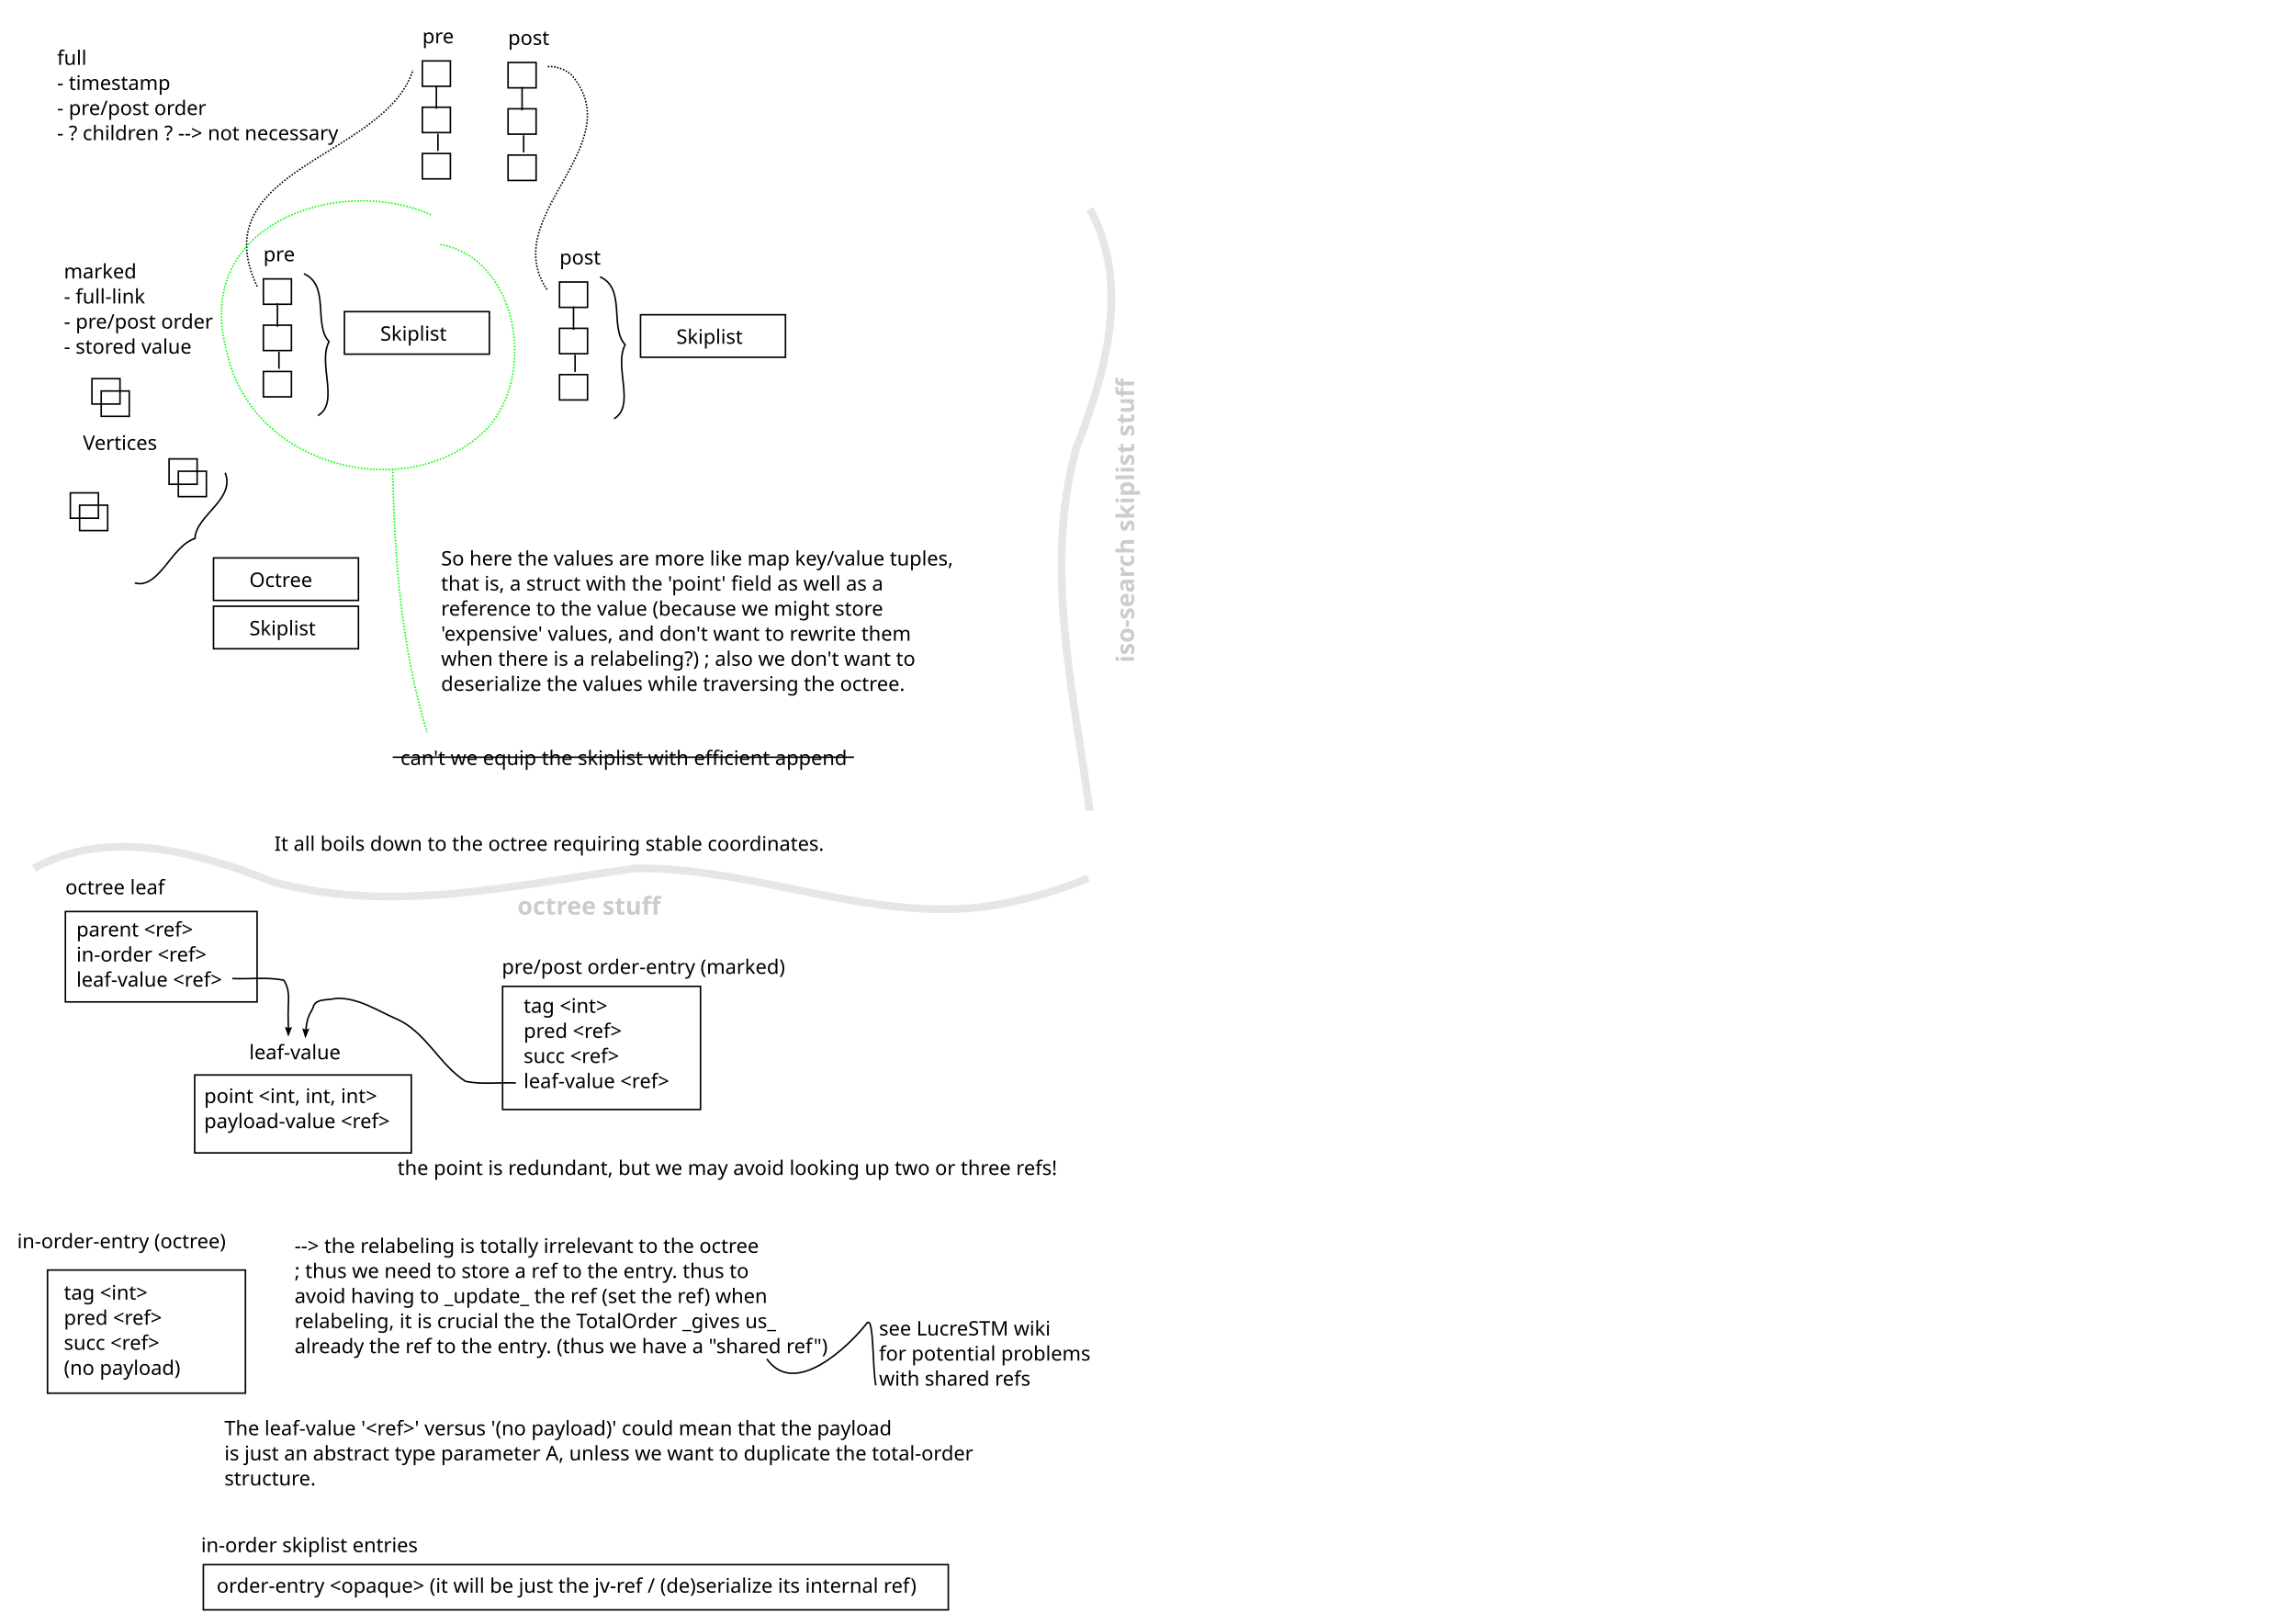
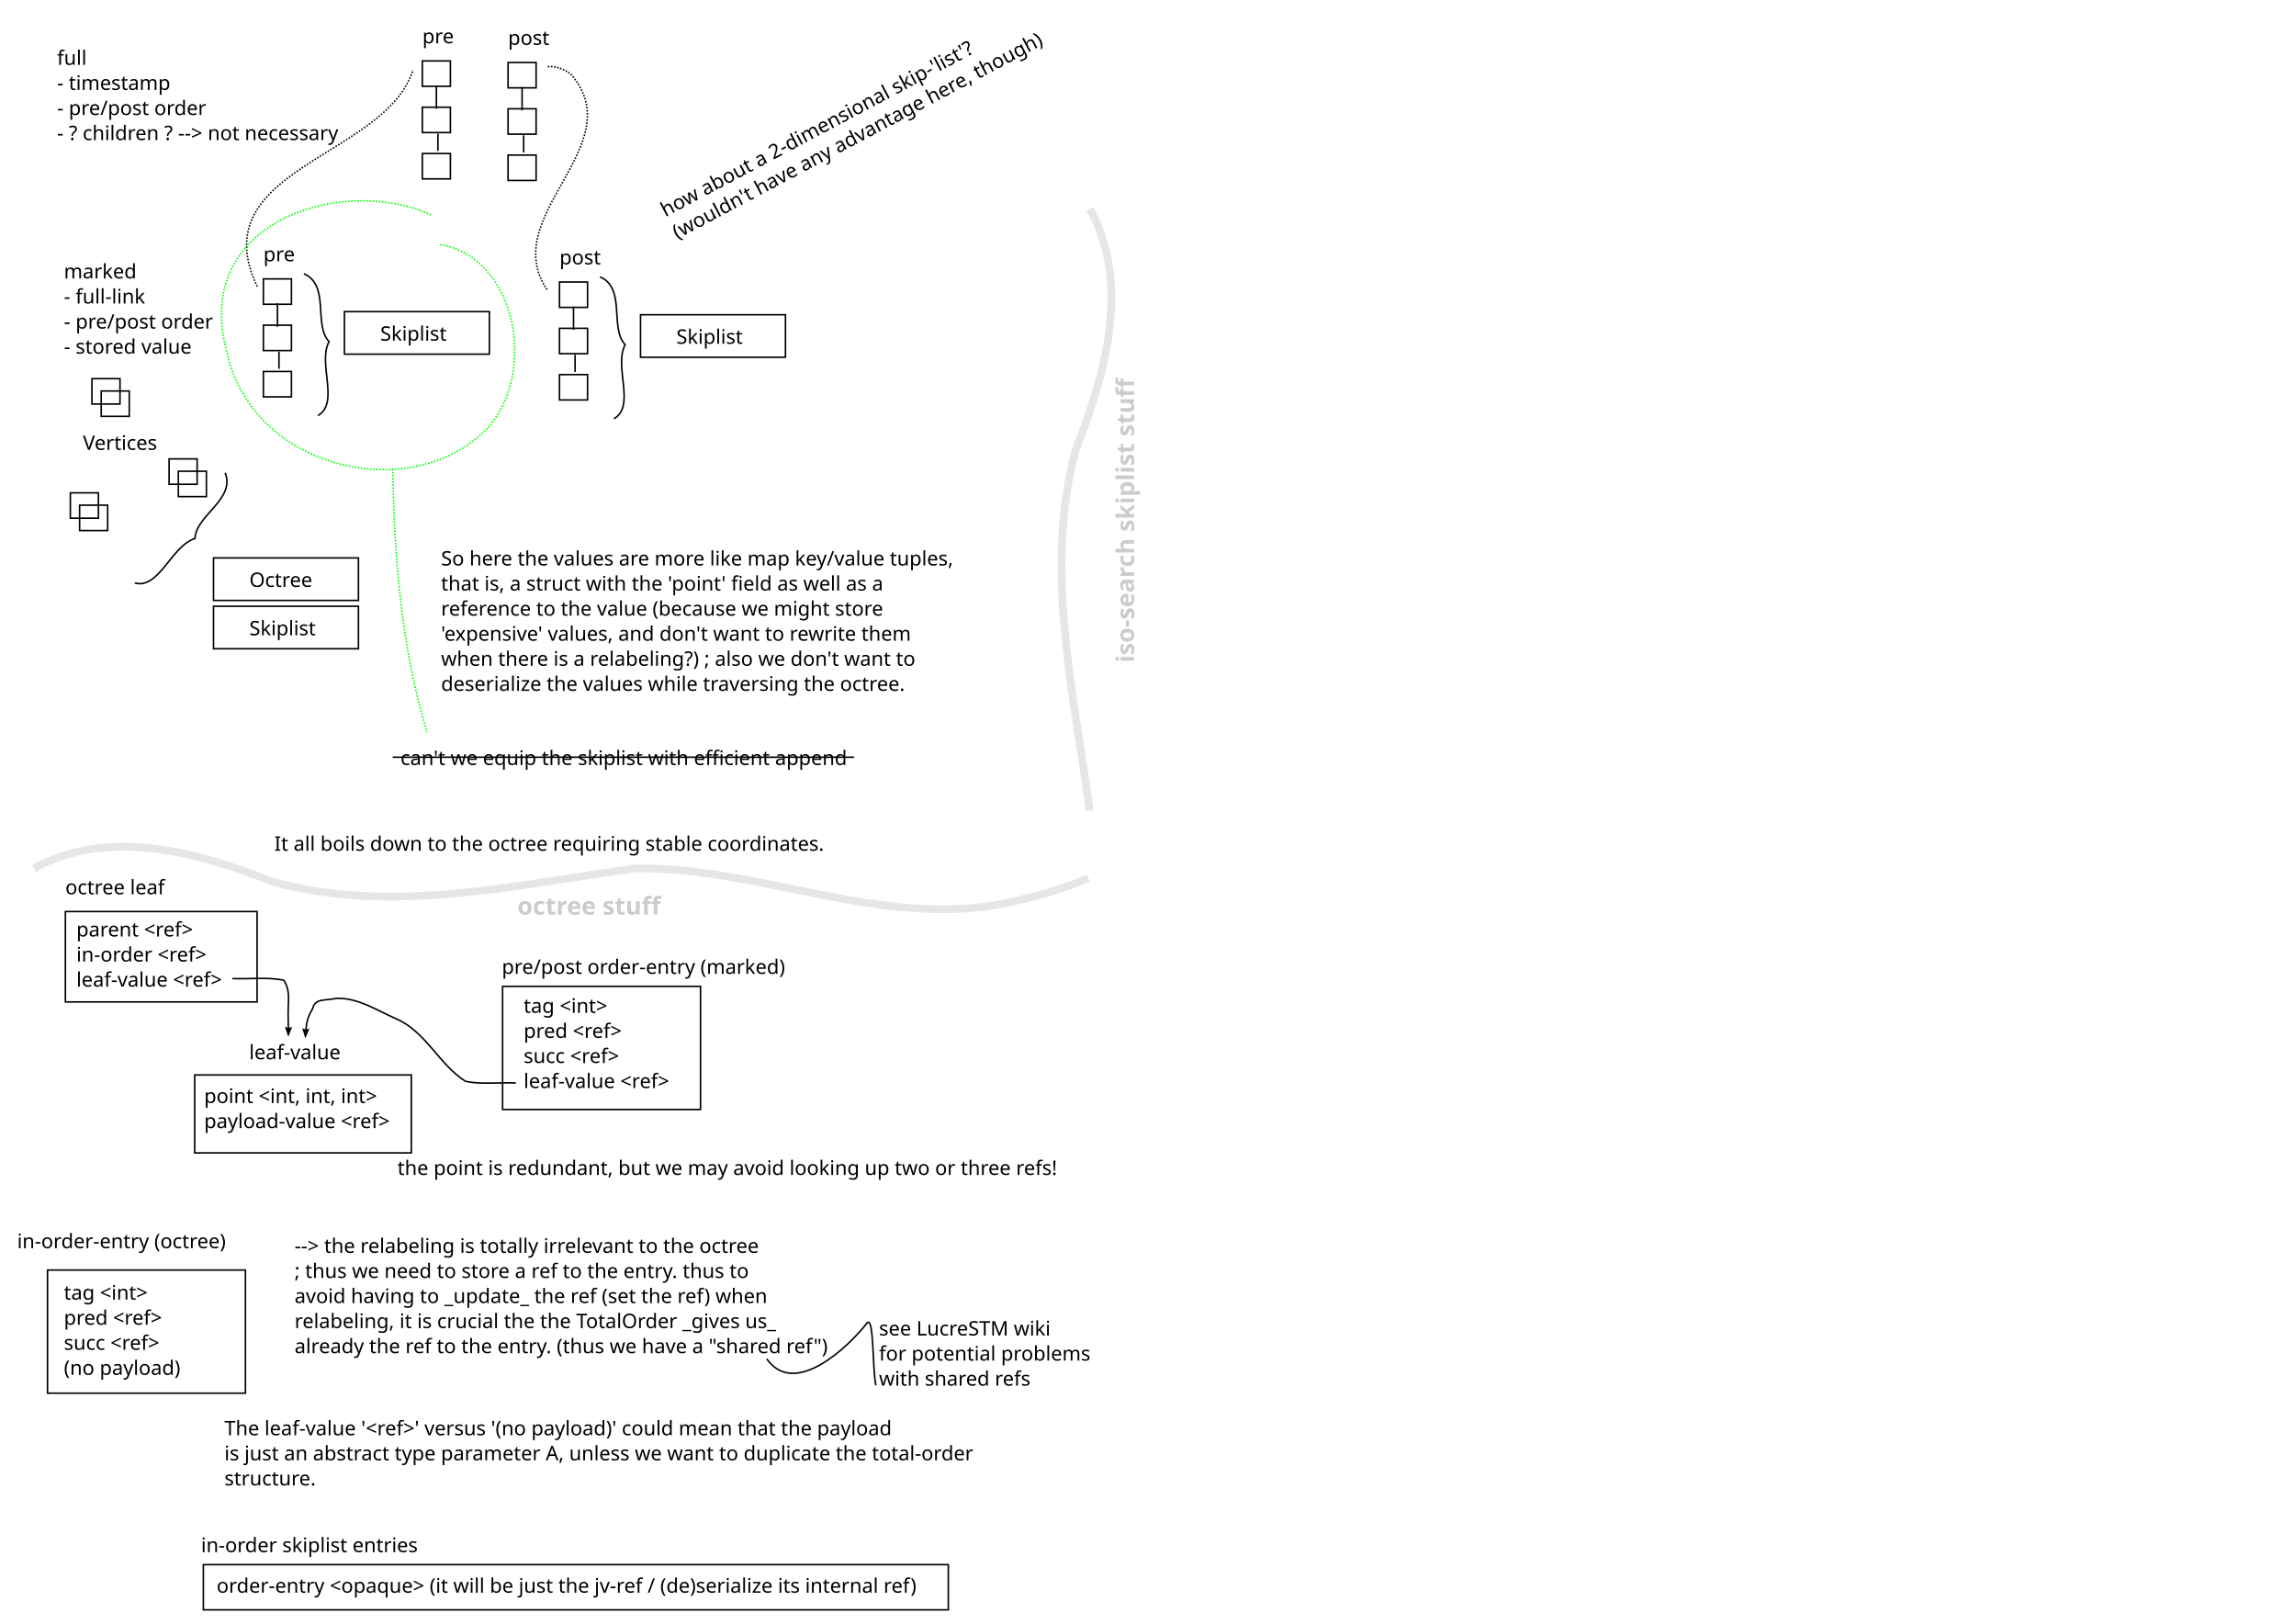
<svg xmlns="http://www.w3.org/2000/svg" width="1488.189" height="1052.362" id="svg2" version="1.1">
  <defs id="defs4">
    <marker orient="auto" refY="0" refX="0" id="Arrow2Mend" style="overflow:visible">
      <path id="path4179" style="font-size:12px;fill-rule:evenodd;stroke-width:0.625;stroke-linejoin:round" d="M 8.719,4.034 -2.207,0.016 8.719,-4.002 c -1.745,2.372 -1.735,5.617 -6e-7,8.035 z" transform="scale(-0.6,-0.6)" />
    </marker>
  </defs>
  <g id="layer1" transform="translate(0,0.00130762)">
    <text xml:space="preserve" style="font-size:13px;font-style:normal;font-variant:normal;font-weight:normal;font-stretch:normal;line-height:125%;letter-spacing:0px;word-spacing:0px;fill:#000000;fill-opacity:1;stroke:none;font-family:Gulim;-inkscape-font-specification:Gulim" x="36.982" y="42.04" id="text2985">
      <tspan id="tspan2987" x="36.982" y="42.04">full</tspan>
      <tspan x="36.982" y="58.29" id="tspan2993">- timestamp</tspan>
      <tspan x="36.982" y="74.54" id="tspan2989">- pre/post order</tspan>
      <tspan x="36.982" y="90.79" id="tspan2991">- ? children ? --&gt; not necessary</tspan>
    </text>
    <text xml:space="preserve" style="font-size:13px;font-style:normal;font-variant:normal;font-weight:normal;font-stretch:normal;line-height:125%;letter-spacing:0px;word-spacing:0px;fill:#000000;fill-opacity:1;stroke:none;font-family:Gulim;-inkscape-font-specification:Gulim" x="41.416" y="180.438" id="text2995">
      <tspan id="tspan2997" x="41.416" y="180.438">marked</tspan>
      <tspan x="41.416" y="196.688" id="tspan2999">- full-link</tspan>
      <tspan x="41.416" y="212.938" id="tspan3001">- pre/post order</tspan>
      <tspan x="41.416" y="229.188" id="tspan3003">- stored value</tspan>
    </text>
    <rect style="fill:none;stroke:#000000;stroke-width:1;stroke-miterlimit:4;stroke-opacity:1;stroke-dasharray:none;stroke-dashoffset:0" id="rect3007" width="18.183" height="16.438" x="170.716" y="210.743" />
    <rect y="180.743" x="170.716" height="16.438" width="18.183" id="rect3011" style="fill:none;stroke:#000000;stroke-width:1;stroke-miterlimit:4;stroke-opacity:1;stroke-dasharray:none;stroke-dashoffset:0" />
    <rect y="240.743" x="170.716" height="16.438" width="18.183" id="rect3013" style="fill:none;stroke:#000000;stroke-width:1;stroke-miterlimit:4;stroke-opacity:1;stroke-dasharray:none;stroke-dashoffset:0" />
    <rect style="fill:none;stroke:#000000;stroke-width:1;stroke-miterlimit:4;stroke-opacity:1;stroke-dasharray:none;stroke-dashoffset:0" id="rect3015" width="93.944" height="27.55" x="223.244" y="201.956" />
    <text xml:space="preserve" style="font-size:13px;font-style:normal;font-variant:normal;font-weight:normal;font-stretch:normal;line-height:125%;letter-spacing:0px;word-spacing:0px;fill:#000000;fill-opacity:1;stroke:none;font-family:Gulim;-inkscape-font-specification:Gulim" x="246.457" y="220.783" id="text3017">
      <tspan id="tspan3019" x="246.457" y="220.783">Skiplist</tspan>
    </text>
    <path style="color:#000000;fill:none;stroke:#000000;stroke-width:1;stroke-linecap:butt;stroke-linejoin:miter;stroke-miterlimit:4;stroke-opacity:1;stroke-dasharray:none;stroke-dashoffset:0;marker:none;visibility:visible;display:inline;overflow:visible;enable-background:accumulate" d="m 179.807,196.601 0,15.152" id="path3021" />
    <path style="color:#000000;fill:none;stroke:#000000;stroke-width:1;stroke-linecap:butt;stroke-linejoin:miter;stroke-miterlimit:4;stroke-opacity:1;stroke-dasharray:none;stroke-dashoffset:0;marker:none;visibility:visible;display:inline;overflow:visible;enable-background:accumulate" d="m 180.817,227.915 0,11.112" id="path3023" />
    <text xml:space="preserve" style="font-size:13px;font-style:normal;font-variant:normal;font-weight:normal;font-stretch:normal;line-height:125%;letter-spacing:0px;word-spacing:0px;fill:#000000;fill-opacity:1;stroke:none;font-family:Gulim;-inkscape-font-specification:Gulim" x="170.716" y="169.326" id="text3025">
      <tspan id="tspan3027" x="170.716" y="169.326">pre</tspan>
    </text>
    <path style="fill:none;stroke:#000000;stroke-width:1;stroke-miterlimit:4;stroke-opacity:1;stroke-dasharray:none;stroke-dashoffset:0" d="m 196.98,177.408 c 17.066,7.39 6.012,33.01 16.292,43.961 -7.515,14.128 7.009,39.751 -7.201,47.963" id="path3029" />
    <rect y="212.763" x="362.645" height="16.438" width="18.183" id="rect3048" style="fill:none;stroke:#000000;stroke-width:1;stroke-miterlimit:4;stroke-opacity:1;stroke-dasharray:none;stroke-dashoffset:0" />
    <rect style="fill:none;stroke:#000000;stroke-width:1;stroke-miterlimit:4;stroke-opacity:1;stroke-dasharray:none;stroke-dashoffset:0" id="rect3050" width="18.183" height="16.438" x="362.645" y="182.763" />
    <rect style="fill:none;stroke:#000000;stroke-width:1;stroke-miterlimit:4;stroke-opacity:1;stroke-dasharray:none;stroke-dashoffset:0" id="rect3052" width="18.183" height="16.438" x="362.645" y="242.763" />
    <rect y="203.976" x="415.173" height="27.55" width="93.944" id="rect3054" style="fill:none;stroke:#000000;stroke-width:1;stroke-miterlimit:4;stroke-opacity:1;stroke-dasharray:none;stroke-dashoffset:0" />
    <text id="text3056" y="222.804" x="438.386" style="font-size:13px;font-style:normal;font-variant:normal;font-weight:normal;font-stretch:normal;line-height:125%;letter-spacing:0px;word-spacing:0px;fill:#000000;fill-opacity:1;stroke:none;font-family:Gulim;-inkscape-font-specification:Gulim" xml:space="preserve">
      <tspan y="222.804" x="438.386" id="tspan3058">Skiplist</tspan>
    </text>
    <path id="path3060" d="m 371.736,198.621 0,15.152" style="color:#000000;fill:none;stroke:#000000;stroke-width:1;stroke-linecap:butt;stroke-linejoin:miter;stroke-miterlimit:4;stroke-opacity:1;stroke-dasharray:none;stroke-dashoffset:0;marker:none;visibility:visible;display:inline;overflow:visible;enable-background:accumulate" />
    <path id="path3062" d="m 372.746,229.936 0,11.112" style="color:#000000;fill:none;stroke:#000000;stroke-width:1;stroke-linecap:butt;stroke-linejoin:miter;stroke-miterlimit:4;stroke-opacity:1;stroke-dasharray:none;stroke-dashoffset:0;marker:none;visibility:visible;display:inline;overflow:visible;enable-background:accumulate" />
    <text id="text3064" y="171.347" x="362.645" style="font-size:13px;font-style:normal;font-variant:normal;font-weight:normal;font-stretch:normal;line-height:125%;letter-spacing:0px;word-spacing:0px;fill:#000000;fill-opacity:1;stroke:none;font-family:Gulim;-inkscape-font-specification:Gulim" xml:space="preserve">
      <tspan y="171.347" x="362.645" id="tspan3066">post</tspan>
    </text>
    <path id="path3068" d="m 388.909,179.428 c 17.066,7.39 6.012,33.01 16.292,43.961 -7.515,14.128 7.009,39.751 -7.201,47.963" style="fill:none;stroke:#000000;stroke-width:1;stroke-miterlimit:4;stroke-opacity:1;stroke-dasharray:none;stroke-dashoffset:0" />
    <rect style="fill:none;stroke:#000000;stroke-width:1;stroke-miterlimit:4;stroke-opacity:1;stroke-dasharray:none;stroke-dashoffset:0" id="rect3070" width="18.183" height="16.438" x="59.599" y="245.392" />
    <rect y="253.392" x="65.599" height="16.438" width="18.183" id="rect3072" style="fill:none;stroke:#000000;stroke-width:1;stroke-miterlimit:4;stroke-opacity:1;stroke-dasharray:none;stroke-dashoffset:0" />
    <rect y="319.392" x="45.599" height="16.438" width="18.183" id="rect3074" style="fill:none;stroke:#000000;stroke-width:1;stroke-miterlimit:4;stroke-opacity:1;stroke-dasharray:none;stroke-dashoffset:0" />
    <rect style="fill:none;stroke:#000000;stroke-width:1;stroke-miterlimit:4;stroke-opacity:1;stroke-dasharray:none;stroke-dashoffset:0" id="rect3076" width="18.183" height="16.438" x="51.599" y="327.392" />
    <rect style="fill:none;stroke:#000000;stroke-width:1;stroke-miterlimit:4;stroke-opacity:1;stroke-dasharray:none;stroke-dashoffset:0" id="rect3078" width="18.183" height="16.438" x="109.599" y="297.392" />
    <rect y="305.392" x="115.599" height="16.438" width="18.183" id="rect3080" style="fill:none;stroke:#000000;stroke-width:1;stroke-miterlimit:4;stroke-opacity:1;stroke-dasharray:none;stroke-dashoffset:0" />
    <text xml:space="preserve" style="font-size:13px;font-style:normal;font-variant:normal;font-weight:normal;font-stretch:normal;line-height:125%;letter-spacing:0px;word-spacing:0px;fill:#000000;fill-opacity:1;stroke:none;font-family:Gulim;-inkscape-font-specification:Gulim" x="53.741" y="291.555" id="text3082">
      <tspan id="tspan3084" x="53.741" y="291.555">Vertices</tspan>
    </text>
    <rect y="361.56" x="138.391" height="27.55" width="93.944" id="rect3086" style="fill:none;stroke:#000000;stroke-width:1;stroke-miterlimit:4;stroke-opacity:1;stroke-dasharray:none;stroke-dashoffset:0" />
    <text id="text3088" y="380.387" x="161.604" style="font-size:13px;font-style:normal;font-variant:normal;font-weight:normal;font-stretch:normal;line-height:125%;letter-spacing:0px;word-spacing:0px;fill:#000000;fill-opacity:1;stroke:none;font-family:Gulim;-inkscape-font-specification:Gulim" xml:space="preserve">
      <tspan y="380.387" x="161.604" id="tspan3090">Octree</tspan>
    </text>
    <path id="path3092" d="m 145.942,306.384 c 6.842,17.293 -19.09,27.593 -19.565,42.606 -15.304,4.676 -23.152,33.064 -39.007,28.823" style="fill:none;stroke:#000000;stroke-width:1;stroke-miterlimit:4;stroke-opacity:1;stroke-dasharray:none;stroke-dashoffset:0" />
    <rect y="392.875" x="138.391" height="27.55" width="93.944" id="rect3118" style="fill:none;stroke:#000000;stroke-width:1;stroke-miterlimit:4;stroke-opacity:1;stroke-dasharray:none;stroke-dashoffset:0" />
    <text id="text3120" y="411.702" x="161.604" style="font-size:13px;font-style:normal;font-variant:normal;font-weight:normal;font-stretch:normal;line-height:125%;letter-spacing:0px;word-spacing:0px;fill:#000000;fill-opacity:1;stroke:none;font-family:Gulim;-inkscape-font-specification:Gulim" xml:space="preserve">
      <tspan y="411.702" x="161.604" id="tspan3122">Skiplist</tspan>
    </text>
    <rect y="69.484" x="273.751" height="16.438" width="18.183" id="rect3124" style="fill:none;stroke:#000000;stroke-width:1;stroke-miterlimit:4;stroke-opacity:1;stroke-dasharray:none;stroke-dashoffset:0" />
    <rect style="fill:none;stroke:#000000;stroke-width:1;stroke-miterlimit:4;stroke-opacity:1;stroke-dasharray:none;stroke-dashoffset:0" id="rect3126" width="18.183" height="16.438" x="273.751" y="39.484" />
    <rect style="fill:none;stroke:#000000;stroke-width:1;stroke-miterlimit:4;stroke-opacity:1;stroke-dasharray:none;stroke-dashoffset:0" id="rect3128" width="18.183" height="16.438" x="273.751" y="99.484" />
    <path id="path3130" d="m 282.843,55.342 0,15.152" style="color:#000000;fill:none;stroke:#000000;stroke-width:1;stroke-linecap:butt;stroke-linejoin:miter;stroke-miterlimit:4;stroke-opacity:1;stroke-dasharray:none;stroke-dashoffset:0;marker:none;visibility:visible;display:inline;overflow:visible;enable-background:accumulate" />
    <path id="path3132" d="m 283.853,86.656 0,11.112" style="color:#000000;fill:none;stroke:#000000;stroke-width:1;stroke-linecap:butt;stroke-linejoin:miter;stroke-miterlimit:4;stroke-opacity:1;stroke-dasharray:none;stroke-dashoffset:0;marker:none;visibility:visible;display:inline;overflow:visible;enable-background:accumulate" />
    <text id="text3134" y="28.067" x="273.751" style="font-size:13px;font-style:normal;font-variant:normal;font-weight:normal;font-stretch:normal;line-height:125%;letter-spacing:0px;word-spacing:0px;fill:#000000;fill-opacity:1;stroke:none;font-family:Gulim;-inkscape-font-specification:Gulim" xml:space="preserve">
      <tspan y="28.067" x="273.751" id="tspan3136">pre</tspan>
    </text>
    <rect style="fill:none;stroke:#000000;stroke-width:1;stroke-miterlimit:4;stroke-opacity:1;stroke-dasharray:none;stroke-dashoffset:0" id="rect3138" width="18.183" height="16.438" x="329.31" y="70.494" />
    <rect y="40.494" x="329.31" height="16.438" width="18.183" id="rect3140" style="fill:none;stroke:#000000;stroke-width:1;stroke-miterlimit:4;stroke-opacity:1;stroke-dasharray:none;stroke-dashoffset:0" />
    <rect y="100.494" x="329.31" height="16.438" width="18.183" id="rect3142" style="fill:none;stroke:#000000;stroke-width:1;stroke-miterlimit:4;stroke-opacity:1;stroke-dasharray:none;stroke-dashoffset:0" />
    <path style="color:#000000;fill:none;stroke:#000000;stroke-width:1;stroke-linecap:butt;stroke-linejoin:miter;stroke-miterlimit:4;stroke-opacity:1;stroke-dasharray:none;stroke-dashoffset:0;marker:none;visibility:visible;display:inline;overflow:visible;enable-background:accumulate" d="m 338.401,56.352 0,15.152" id="path3144" />
    <path style="color:#000000;fill:none;stroke:#000000;stroke-width:1;stroke-linecap:butt;stroke-linejoin:miter;stroke-miterlimit:4;stroke-opacity:1;stroke-dasharray:none;stroke-dashoffset:0;marker:none;visibility:visible;display:inline;overflow:visible;enable-background:accumulate" d="m 339.411,87.667 0,11.112" id="path3146" />
    <text xml:space="preserve" style="font-size:13px;font-style:normal;font-variant:normal;font-weight:normal;font-stretch:normal;line-height:125%;letter-spacing:0px;word-spacing:0px;fill:#000000;fill-opacity:1;stroke:none;font-family:Gulim;-inkscape-font-specification:Gulim" x="329.31" y="29.078" id="text3148">
      <tspan id="tspan3150" x="329.31" y="29.078">post</tspan>
    </text>
    <path style="fill:none;stroke:#000000;stroke-width:1;stroke-miterlimit:4;stroke-opacity:1;stroke-dasharray:1, 1;stroke-dashoffset:0" d="M 166.675,185.651 C 130.261,108.823 250.095,102.227 267.69,45.24" id="path3171" />
    <path style="fill:none;stroke:#000000;stroke-width:1;stroke-miterlimit:4;stroke-opacity:1;stroke-dasharray:1, 1;stroke-dashoffset:0" d="m 354.564,187.672 c -32.386,-47.791 55.134,-93.276 15.782,-139.244 -4.344,-3.608 -10.063,-5.871 -15.782,-5.208" id="path3965" />
    <text xml:space="preserve" style="font-size:13px;font-style:normal;font-variant:normal;font-weight:normal;font-stretch:normal;line-height:125%;letter-spacing:0px;word-spacing:0px;fill:#000000;fill-opacity:1;stroke:none;font-family:Gulim;-inkscape-font-specification:Gulim" x="285.873" y="366.469" id="text3983">
      <tspan id="tspan3985" x="285.873" y="366.469">So here the values are more like map key/value tuples,</tspan>
      <tspan x="285.873" y="382.719" id="tspan3987">that is, a struct with the 'point' field as well as a</tspan>
      <tspan x="285.873" y="398.969" id="tspan3989">reference to the value (because we might store</tspan>
      <tspan x="285.873" y="415.219" id="tspan3991">'expensive' values, and don't want to rewrite them</tspan>
      <tspan x="285.873" y="431.469" id="tspan3993">when there is a relabeling?) ; also we don't want to</tspan>
      <tspan x="285.873" y="447.719" id="tspan4052">deserialize the values while traversing the octree.</tspan>
    </text>
    <path style="fill:none;stroke:#00ff00;stroke-width:1;stroke-miterlimit:4;stroke-opacity:1;stroke-dasharray:1, 1;stroke-dashoffset:0" d="M 279.34,139.184 C 220.814,112.905 123.665,144.326 147.082,228.149 162.896,303.571 265.87,328.501 315.678,277.818 348.774,241.818 334.8,166.61 285.002,158.377" id="path3055" />
    <path style="fill:none;stroke:#00ff00;stroke-width:1;stroke-miterlimit:4;stroke-opacity:1;stroke-dasharray:1, 1;stroke-dashoffset:0" d="m 254.558,303.839 c 1.039,57.445 5.455,115.468 22.223,170.716" id="path3071" />
    <text xml:space="preserve" style="font-size:13px;font-style:normal;font-variant:normal;font-weight:normal;font-stretch:normal;line-height:125%;letter-spacing:0px;word-spacing:0px;fill:#000000;fill-opacity:1;stroke:none;font-family:Gulim;-inkscape-font-specification:Gulim" x="259.609" y="495.768" id="text3092">
      <tspan id="tspan3094" x="259.609" y="495.768">can't we equip the skiplist with efficient append</tspan>
    </text>
    <path style="color:#000000;fill:none;stroke:#000000;stroke-width:1;stroke-linecap:butt;stroke-linejoin:miter;stroke-miterlimit:4;stroke-opacity:1;stroke-dasharray:none;stroke-dashoffset:0;marker:none;visibility:visible;display:inline;overflow:visible;enable-background:accumulate" d="m 254.558,490.717 299.005,0" id="path3096" />
    <text xml:space="preserve" style="font-size:13px;font-style:normal;font-variant:normal;font-weight:normal;font-stretch:normal;line-height:125%;letter-spacing:0px;word-spacing:0px;fill:#000000;fill-opacity:1;stroke:none;font-family:Gulim;-inkscape-font-specification:Gulim" x="177.787" y="551.327" id="text3098">
      <tspan id="tspan3100" x="177.787" y="551.327">It all boils down to the octree requiring stable coordinates.</tspan>
    </text>
    <rect style="fill:none;stroke:#000000;stroke-width:1;stroke-miterlimit:4;stroke-opacity:1;stroke-dasharray:none;stroke-dashoffset:0" id="rect3102" width="140.411" height="50.508" x="126.188" y="696.646" />
    <text xml:space="preserve" style="font-size:13px;font-style:normal;font-variant:normal;font-weight:normal;font-stretch:normal;line-height:125%;letter-spacing:0px;word-spacing:0px;fill:#000000;fill-opacity:1;stroke:none;font-family:Gulim;-inkscape-font-specification:Gulim" x="132.289" y="714.829" id="text4054">
      <tspan id="tspan4056" x="132.289" y="714.829">point &lt;int, int, int&gt;</tspan>
      <tspan x="132.289" y="731.079" id="tspan4080">payload-value &lt;ref&gt;</tspan>
    </text>
    <text xml:space="preserve" style="font-size:13px;font-style:normal;font-variant:normal;font-weight:normal;font-stretch:normal;line-height:125%;letter-spacing:0px;word-spacing:0px;fill:#000000;fill-opacity:1;stroke:none;font-family:Gulim;-inkscape-font-specification:Gulim" x="42.345" y="579.55" id="text4062">
      <tspan id="tspan4064" x="42.345" y="579.55">octree leaf</tspan>
    </text>
    <text xml:space="preserve" style="font-size:13px;font-style:normal;font-variant:normal;font-weight:normal;font-stretch:normal;line-height:125%;letter-spacing:0px;word-spacing:0px;fill:#000000;fill-opacity:1;stroke:none;font-family:Gulim;-inkscape-font-specification:Gulim" x="325.269" y="631.129" id="text4066">
      <tspan id="tspan4068" x="325.269" y="631.129">pre/post order-entry (marked)</tspan>
    </text>
    <rect y="639.21" x="325.761" height="79.802" width="128.289" id="rect4070" style="fill:none;stroke:#000000;stroke-width:1;stroke-miterlimit:4;stroke-opacity:1;stroke-dasharray:none;stroke-dashoffset:0" />
    <text xml:space="preserve" style="font-size:13px;font-style:normal;font-variant:normal;font-weight:normal;font-stretch:normal;line-height:125%;letter-spacing:0px;word-spacing:0px;fill:#000000;fill-opacity:1;stroke:none;font-family:Gulim;-inkscape-font-specification:Gulim" x="339.411" y="656.382" id="text4072">
      <tspan id="tspan4074" x="339.411" y="656.382">tag &lt;int&gt;</tspan>
      <tspan x="339.411" y="672.632" id="tspan4082">pred &lt;ref&gt;</tspan>
      <tspan x="339.411" y="688.882" id="tspan4084">succ &lt;ref&gt;</tspan>
      <tspan x="339.411" y="705.132" id="tspan4086">leaf-value &lt;ref&gt;</tspan>
    </text>
    <rect y="590.723" x="42.386" height="58.589" width="124.249" id="rect4088" style="fill:none;stroke:#000000;stroke-width:1;stroke-miterlimit:4;stroke-opacity:1;stroke-dasharray:none;stroke-dashoffset:0" />
    <text xml:space="preserve" style="font-size:13px;font-style:normal;font-variant:normal;font-weight:normal;font-stretch:normal;line-height:125%;letter-spacing:0px;word-spacing:0px;fill:#000000;fill-opacity:1;stroke:none;font-family:Gulim;-inkscape-font-specification:Gulim" x="49.497" y="606.885" id="text4090">
      <tspan id="tspan4092" x="49.497" y="606.885">parent &lt;ref&gt;</tspan>
      <tspan x="49.497" y="623.135" id="tspan4094">in-order &lt;ref&gt;</tspan>
      <tspan x="49.497" y="639.385" id="tspan4096">leaf-value &lt;ref&gt;</tspan>
    </text>
    <text id="text4098" y="686.484" x="161.503" style="font-size:13px;font-style:normal;font-variant:normal;font-weight:normal;font-stretch:normal;line-height:125%;letter-spacing:0px;word-spacing:0px;fill:#000000;fill-opacity:1;stroke:none;font-family:Gulim;-inkscape-font-specification:Gulim" xml:space="preserve">
      <tspan y="686.484" x="161.503" id="tspan4100">leaf-value</tspan>
    </text>
    <path style="fill:none;stroke:#000000;stroke-width:1;stroke-miterlimit:4;stroke-opacity:1;stroke-dasharray:none;stroke-dashoffset:0;marker-end:url(#Arrow2Mend)" d="m 150.513,634.159 c 11.105,0.472 22.326,-1.052 33.335,1.01 3.358,4.594 3.381,10.583 3.063,16.022 -0.369,6.44 0.098,12.889 -0.033,19.333" id="path4102" />
    <path style="fill:none;stroke:#000000;stroke-width:1;stroke-miterlimit:4;stroke-opacity:1;stroke-dasharray:none;stroke-dashoffset:0;marker-end:url(#Arrow2Mend)" d="m 334.361,701.839 c -10.873,-0.52 -21.886,1.153 -32.646,-1.076 -17.201,-10.944 -25.634,-32.141 -44.81,-40.462 -12.441,-5.42 -24.526,-13.639 -38.622,-13.348 -6.952,1.545 -13.871,-0.072 -15.433,6.1 -1.578,4.183 -4.301,4.978 -4.859,18.481" id="path4114" />
    <text xml:space="preserve" style="font-size:13px;font-style:normal;font-variant:normal;font-weight:normal;font-stretch:normal;line-height:125%;letter-spacing:0px;word-spacing:0px;fill:#000000;fill-opacity:1;stroke:none;font-family:Gulim;-inkscape-font-specification:Gulim" x="11.112" y="808.915" id="text4775">
      <tspan id="tspan4777" x="11.112" y="808.915">in-order-entry (octree)</tspan>
    </text>
    <rect style="fill:none;stroke:#000000;stroke-width:1;stroke-miterlimit:4;stroke-opacity:1;stroke-dasharray:none;stroke-dashoffset:0" id="rect4779" width="128.289" height="79.802" x="30.797" y="823.058" />
    <text xml:space="preserve" style="font-size:13px;font-style:normal;font-variant:normal;font-weight:normal;font-stretch:normal;line-height:125%;letter-spacing:0px;word-spacing:0px;fill:#000000;fill-opacity:1;stroke:none;font-family:Gulim;-inkscape-font-specification:Gulim" x="190.919" y="811.946" id="text4791">
      <tspan id="tspan4793" x="190.919" y="811.946">--&gt; the relabeling is totally irrelevant to the octree</tspan>
      <tspan x="190.919" y="828.196" id="tspan4795">; thus we need to store a ref to the entry. thus to</tspan>
      <tspan x="190.919" y="844.446" id="tspan4797">avoid having to _update_ the ref (set the ref) when</tspan>
      <tspan x="190.919" y="860.696" id="tspan4799">relabeling, it is crucial the the TotalOrder _gives us_</tspan>
      <tspan x="190.919" y="876.946" id="tspan4801">already the ref to the entry. (thus we have a "shared ref")</tspan>
    </text>
    <text xml:space="preserve" style="font-size:13px;font-style:normal;font-variant:normal;font-weight:normal;font-stretch:normal;line-height:125%;letter-spacing:0px;word-spacing:0px;fill:#000000;fill-opacity:1;stroke:none;font-family:Gulim;-inkscape-font-specification:Gulim" x="257.609" y="761.438" id="text4803">
      <tspan id="tspan4805" x="257.609" y="761.438">the point is redundant, but we may avoid looking up two or three refs!</tspan>
    </text>
    <text id="text4807" y="842.25" x="41.416" style="font-size:13px;font-style:normal;font-variant:normal;font-weight:normal;font-stretch:normal;line-height:125%;letter-spacing:0px;word-spacing:0px;fill:#000000;fill-opacity:1;stroke:none;font-family:Gulim;-inkscape-font-specification:Gulim" xml:space="preserve">
      <tspan y="842.25" x="41.416" id="tspan4809">tag &lt;int&gt;</tspan>
      <tspan id="tspan4811" y="858.5" x="41.416">pred &lt;ref&gt;</tspan>
      <tspan id="tspan4813" y="874.75" x="41.416">succ &lt;ref&gt;</tspan>
      <tspan id="tspan4815" y="891" x="41.416">(no payload)</tspan>
    </text>
    <text xml:space="preserve" style="font-size:13px;font-style:normal;font-variant:normal;font-weight:normal;font-stretch:normal;line-height:125%;letter-spacing:0px;word-spacing:0px;fill:#000000;fill-opacity:1;stroke:none;font-family:Gulim;-inkscape-font-specification:Gulim" x="145.462" y="930.134" id="text4817">
      <tspan id="tspan4819" x="145.462" y="930.134">The leaf-value '&lt;ref&gt;' versus '(no payload)' could mean that the payload</tspan>
      <tspan x="145.462" y="946.384" id="tspan4821">is just an abstract type parameter A, unless we want to duplicate the total-order</tspan>
      <tspan x="145.462" y="962.634" id="tspan4823">structure.</tspan>
    </text>
    <text xml:space="preserve" style="font-size:13px;font-style:normal;font-variant:normal;font-weight:normal;font-stretch:normal;line-height:125%;letter-spacing:0px;word-spacing:0px;fill:#000000;fill-opacity:1;stroke:none;font-family:Gulim;-inkscape-font-specification:Gulim" x="569.726" y="865.484" id="text4825">
      <tspan id="tspan4827" x="569.726" y="865.484">see LucreSTM wiki</tspan>
      <tspan x="569.726" y="881.734" id="tspan4829">for potential problems</tspan>
      <tspan x="569.726" y="897.984" id="tspan4831">with shared refs</tspan>
    </text>
    <path style="fill:none;stroke:#000000;stroke-width:1;stroke-miterlimit:4;stroke-opacity:1;stroke-dasharray:none;stroke-dashoffset:0" d="m 496.995,880.636 c 18.251,25.844 53.496,-8.461 65.035,-23.283 4.492,-4.749 3.373,29.546 5.676,40.455" id="path4833" />
    <text xml:space="preserve" style="font-size:13px;font-style:normal;font-variant:normal;font-weight:normal;font-stretch:normal;line-height:125%;letter-spacing:0px;word-spacing:0px;fill:#000000;fill-opacity:1;stroke:none;font-family:Gulim;-inkscape-font-specification:Gulim" x="130.31" y="1005.895" id="text4908">
      <tspan id="tspan4910" x="130.31" y="1005.895">in-order skiplist entries</tspan>
    </text>
    <rect y="1013.976" x="131.812" height="29.294" width="482.853" id="rect4912" style="fill:none;stroke:#000000;stroke-width:1;stroke-miterlimit:4;stroke-opacity:1;stroke-dasharray:none;stroke-dashoffset:0" />
    <text xml:space="preserve" style="font-size:13px;font-style:normal;font-variant:normal;font-weight:normal;font-stretch:normal;line-height:125%;letter-spacing:0px;word-spacing:0px;fill:#000000;fill-opacity:1;stroke:none;font-family:Gulim;-inkscape-font-specification:Gulim" x="140.411" y="1032.159" id="text4914">
      <tspan id="tspan4916" x="140.411" y="1032.159">order-entry &lt;opaque&gt; (it will be just the jv-ref / (de)serialize its internal ref)</tspan>
    </text>
    <path style="fill:none;stroke:#e6e6e6;stroke-width:5;stroke-miterlimit:4;stroke-opacity:1;stroke-dasharray:none;stroke-dashoffset:0" d="m 21.971,562.694 c 48.805,-26.646 106.669,-10.305 155.024,8.803 77.499,21.282 157.569,1.755 235.091,-8.758 83.531,-0.953 165.072,41.884 248.706,20.542 15.243,-3.428 30.19,-8.161 44.639,-14.103" id="path4918" />
    <text xml:space="preserve" style="font-size:13px;font-style:normal;font-variant:normal;font-weight:normal;font-stretch:normal;line-height:125%;letter-spacing:0px;word-spacing:0px;fill:#000000;fill-opacity:1;stroke:none;font-family:Gulim;-inkscape-font-specification:Gulim" x="335.371" y="592.741" id="text4945">
      <tspan id="tspan4947" x="335.371" y="592.741" style="font-size:16px;font-weight:bold;fill:#cccccc;-inkscape-font-specification:Gulim Bold">octree stuff</tspan>
    </text>
    <path id="path4949" d="m 706.378,135.335 c 26.646,48.805 10.305,106.669 -8.803,155.024 -21.282,77.499 -1.755,157.569 8.758,235.091" style="fill:none;stroke:#e6e6e6;stroke-width:5;stroke-miterlimit:4;stroke-opacity:1;stroke-dasharray:none;stroke-dashoffset:0" />
    <text id="text4951" y="735.088" x="-429.426" style="font-size:13px;font-style:normal;font-variant:normal;font-weight:normal;font-stretch:normal;line-height:125%;letter-spacing:0px;word-spacing:0px;fill:#000000;fill-opacity:1;stroke:none;font-family:Gulim;-inkscape-font-specification:Gulim" xml:space="preserve" transform="matrix(0,-1,1,0,0,0)">
      <tspan style="font-size:16px;font-weight:bold;fill:#cccccc;-inkscape-font-specification:Gulim Bold" y="735.088" x="-429.426" id="tspan4953">iso-search skiplist stuff</tspan>
    </text>
+     <text xml:space="preserve" style="font-size:13px;font-style:normal;font-variant:normal;font-weight:normal;font-stretch:normal;line-height:125%;letter-spacing:0px;word-spacing:0px;fill:#000000;fill-opacity:1;stroke:none;font-family:Gulim;-inkscape-font-specification:Gulim" x="314.716" y="326.715" id="text4955" transform="matrix(0.8829476,-0.4694716,0.4694716,0.8829476,0,0)">
+       <tspan id="tspan4957" x="314.716" y="326.715">how about a 2-dimensional skip-'list'?</tspan>
+       <tspan x="314.716" y="342.965" id="tspan4959">(wouldn't have any advantage here, though)</tspan>
+     </text>
  </g>
</svg>
